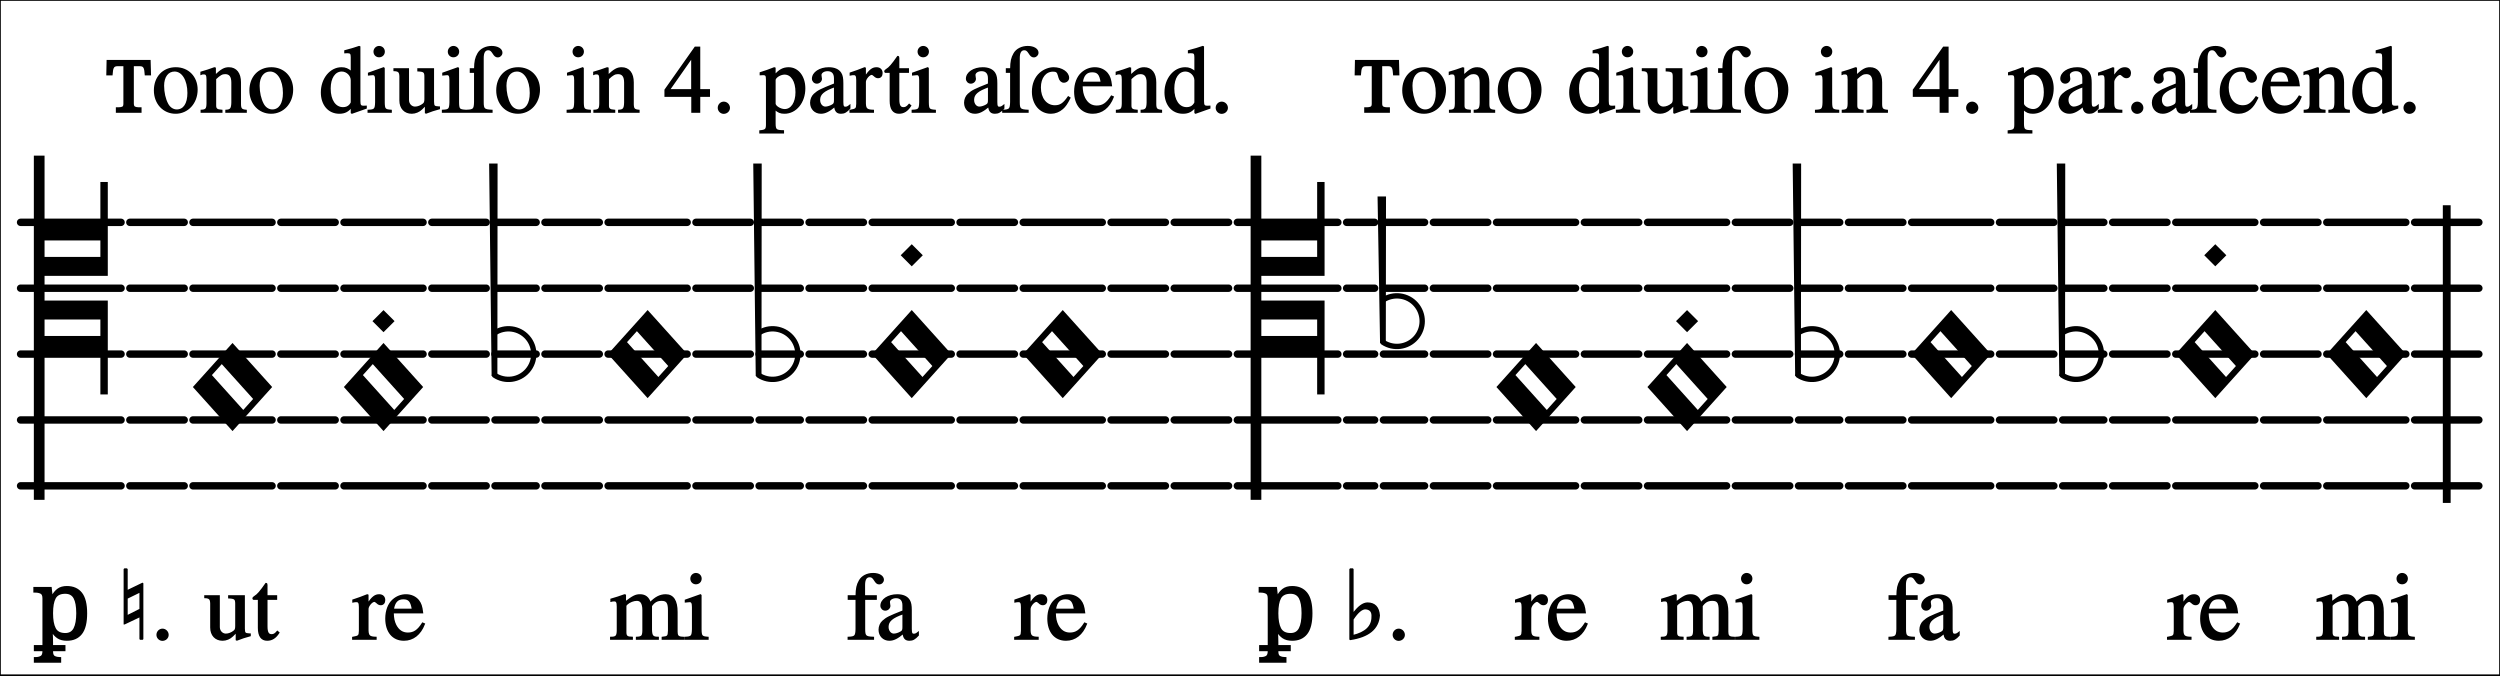
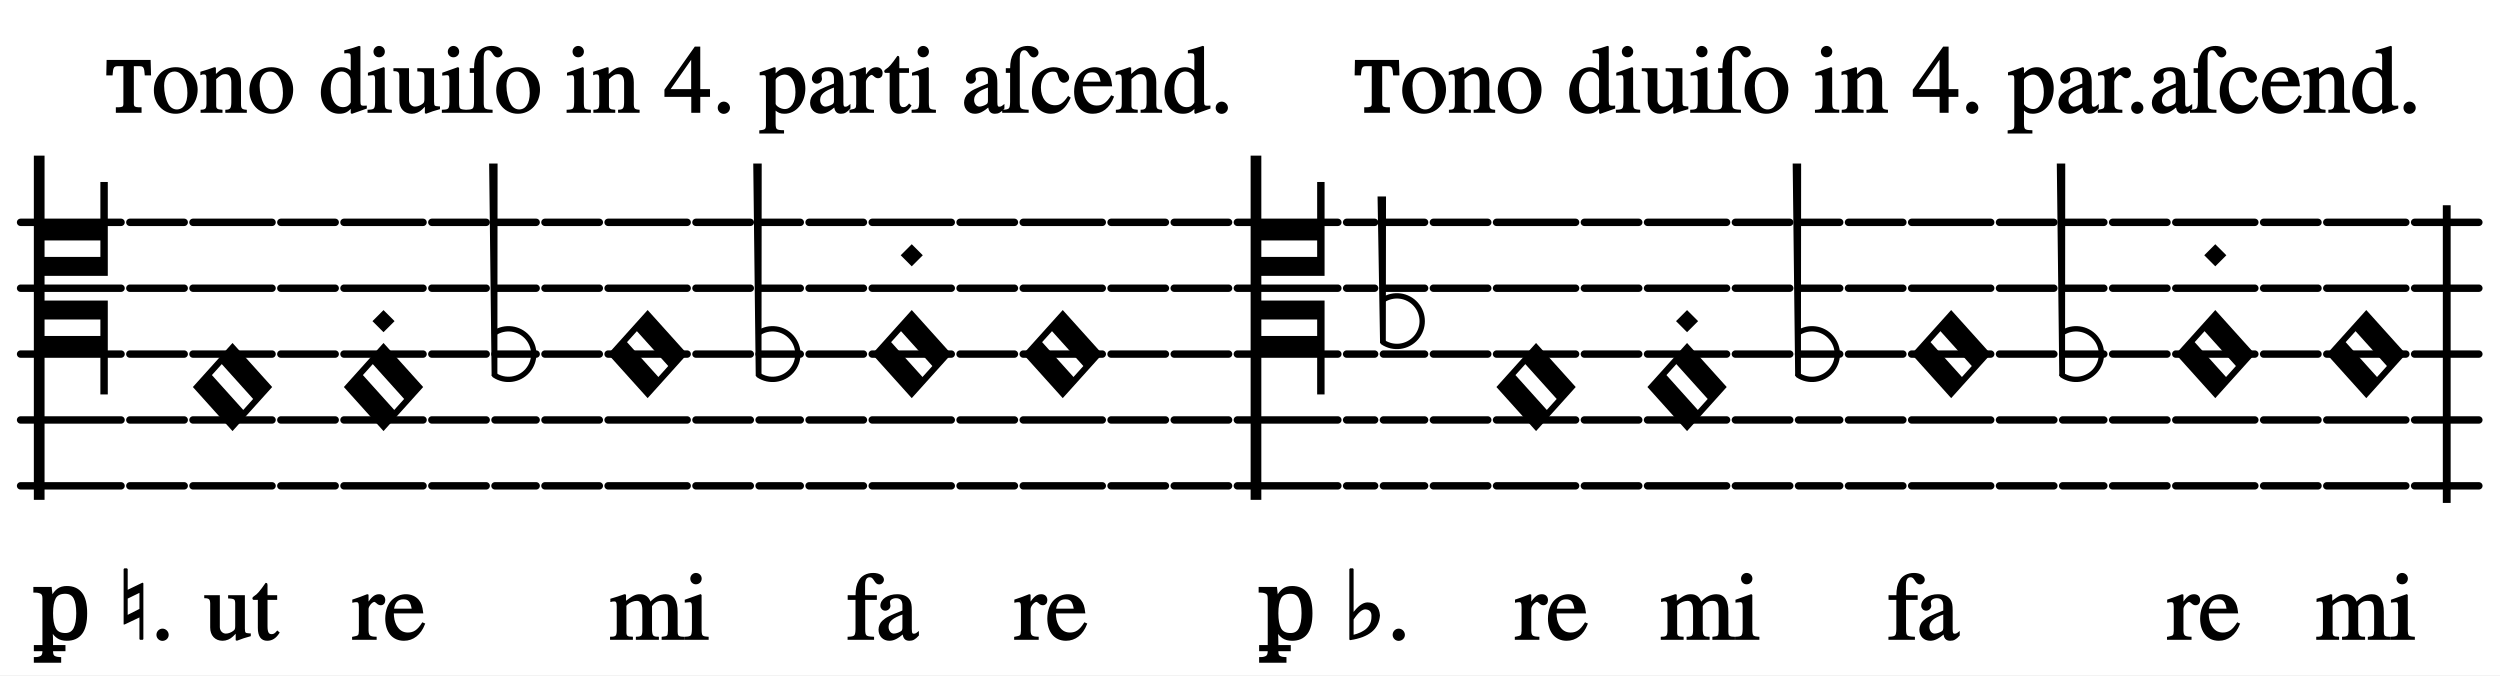
<svg xmlns="http://www.w3.org/2000/svg" xmlns:xlink="http://www.w3.org/1999/xlink" stroke="black" width="759.0" viewBox="0 0 1518.0 410.0" id="b1-c11-m1-a" version="1.1">
-   <rect width="100%" height="100%" fill="white" />
+   <rect width="100%" height="100%" fill="white" stroke-width="0" />
  <defs>
    <g id="simple-barline">
      <line x1="2.5" y1="35.0" x2="41.5" y2="35.0" stroke-width="4.5" stroke-linecap="round" />
      <line x1="2.5" y1="75.0" x2="41.5" y2="75.0" stroke-width="4.5" stroke-linecap="round" />
      <line x1="2.5" y1="115.0" x2="41.5" y2="115.0" stroke-width="4.5" stroke-linecap="round" />
      <line x1="2.5" y1="155.0" x2="41.5" y2="155.0" stroke-width="4.5" stroke-linecap="round" />
      <line x1="2.5" y1="195.0" x2="41.5" y2="195.0" stroke-width="4.5" stroke-linecap="round" />
      <line x1="22.0" y1="203.0" x2="22.0" y2="27.0" stroke-width="4.75" stroke-linecap="square" />
    </g>
    <g id="flat-6">
      <line x1="2.5" y1="35.0" x2="27.5" y2="35.0" stroke-width="4.5" stroke-linecap="round" />
      <line x1="2.5" y1="75.0" x2="27.5" y2="75.0" stroke-width="4.5" stroke-linecap="round" />
      <line x1="2.5" y1="115.0" x2="27.5" y2="115.0" stroke-width="4.5" stroke-linecap="round" />
      <line x1="2.5" y1="155.0" x2="27.5" y2="155.0" stroke-width="4.5" stroke-linecap="round" />
      <line x1="2.5" y1="195.0" x2="27.5" y2="195.0" stroke-width="4.5" stroke-linecap="round" />
      <path stroke="black" fill="none" stroke-width="3.25" stroke-linecap="round" d="M2.2 107.8 A15.36 15.36 0 1 0 2.2 82.2 " />
      <path fill="black" d="M0.95 107.8 L3.45 107.8 L3.575 19.8 L-0.55 19.8 z" />
    </g>
    <g id="blank-22">
      <line x1="2.5" y1="35.0" x2="19.5" y2="35.0" stroke-width="4.5" stroke-linecap="round" />
      <line x1="2.5" y1="75.0" x2="19.5" y2="75.0" stroke-width="4.5" stroke-linecap="round" />
      <line x1="2.5" y1="115.0" x2="19.5" y2="115.0" stroke-width="4.5" stroke-linecap="round" />
      <line x1="2.5" y1="155.0" x2="19.5" y2="155.0" stroke-width="4.5" stroke-linecap="round" />
      <line x1="2.5" y1="195.0" x2="19.5" y2="195.0" stroke-width="4.5" stroke-linecap="round" />
    </g>
    <g id="semibrevis-dot-5">
      <line x1="2.5" y1="35.0" x2="50.5" y2="35.0" stroke-width="4.5" stroke-linecap="round" />
      <line x1="2.5" y1="75.0" x2="50.5" y2="75.0" stroke-width="4.5" stroke-linecap="round" />
      <line x1="2.5" y1="115.0" x2="50.5" y2="115.0" stroke-width="4.5" stroke-linecap="round" />
      <line x1="2.5" y1="155.0" x2="50.5" y2="155.0" stroke-width="4.5" stroke-linecap="round" />
      <line x1="2.5" y1="195.0" x2="50.5" y2="195.0" stroke-width="4.5" stroke-linecap="round" />
      <path fill-rule="evenodd" fill="black" d="M26.5 141.0 L3.1 115.0 L26.5 89.0 L49.9 115.0 zM33.022 129.665 L13.302 107.753 L19.978 100.335 L39.698 122.247 z" />
      <path fill="black" d="M26.5 61.0 L20.5 55.0 L26.5 49.0 L32.5 55.0 z" />
    </g>
    <g id="semibrevis-5">
      <line x1="2.5" y1="35.0" x2="50.5" y2="35.0" stroke-width="4.5" stroke-linecap="round" />
      <line x1="2.5" y1="75.0" x2="50.5" y2="75.0" stroke-width="4.5" stroke-linecap="round" />
      <line x1="2.5" y1="115.0" x2="50.5" y2="115.0" stroke-width="4.5" stroke-linecap="round" />
      <line x1="2.5" y1="155.0" x2="50.5" y2="155.0" stroke-width="4.5" stroke-linecap="round" />
      <line x1="2.5" y1="195.0" x2="50.5" y2="195.0" stroke-width="4.5" stroke-linecap="round" />
      <path fill-rule="evenodd" fill="black" d="M26.5 141.0 L3.1 115.0 L26.5 89.0 L49.9 115.0 zM33.022 129.665 L13.302 107.753 L19.978 100.335 L39.698 122.247 z" />
    </g>
    <g id="flat-5">
      <line x1="2.5" y1="35.0" x2="27.5" y2="35.0" stroke-width="4.5" stroke-linecap="round" />
      <line x1="2.5" y1="75.0" x2="27.5" y2="75.0" stroke-width="4.5" stroke-linecap="round" />
      <line x1="2.5" y1="115.0" x2="27.5" y2="115.0" stroke-width="4.5" stroke-linecap="round" />
      <line x1="2.5" y1="155.0" x2="27.5" y2="155.0" stroke-width="4.5" stroke-linecap="round" />
      <line x1="2.5" y1="195.0" x2="27.5" y2="195.0" stroke-width="4.5" stroke-linecap="round" />
      <path stroke="black" fill="none" stroke-width="3.25" stroke-linecap="round" d="M2.2 127.8 A15.36 15.36 0 1 0 2.2 102.2 " />
      <path fill="black" d="M0.95 127.8 L3.45 127.8 L3.575 -0.2 L-0.55 -0.2 z" />
    </g>
    <g id="semibrevis-dot-4">
      <line x1="2.5" y1="35.0" x2="50.5" y2="35.0" stroke-width="4.5" stroke-linecap="round" />
      <line x1="2.5" y1="75.0" x2="50.5" y2="75.0" stroke-width="4.5" stroke-linecap="round" />
      <line x1="2.5" y1="115.0" x2="50.5" y2="115.0" stroke-width="4.5" stroke-linecap="round" />
      <line x1="2.5" y1="155.0" x2="50.5" y2="155.0" stroke-width="4.5" stroke-linecap="round" />
      <line x1="2.5" y1="195.0" x2="50.5" y2="195.0" stroke-width="4.5" stroke-linecap="round" />
      <path fill-rule="evenodd" fill="black" d="M26.5 161.0 L3.1 135.0 L26.5 109.0 L49.9 135.0 zM33.022 149.665 L13.302 127.753 L19.978 120.335 L39.698 142.247 z" />
      <path fill="black" d="M26.5 101.0 L20.5 95.0 L26.5 89.0 L32.5 95.0 z" />
    </g>
    <g id="semibrevis-4">
      <line x1="2.5" y1="35.0" x2="50.5" y2="35.0" stroke-width="4.5" stroke-linecap="round" />
      <line x1="2.5" y1="75.0" x2="50.5" y2="75.0" stroke-width="4.5" stroke-linecap="round" />
      <line x1="2.5" y1="115.0" x2="50.5" y2="115.0" stroke-width="4.5" stroke-linecap="round" />
      <line x1="2.5" y1="155.0" x2="50.5" y2="155.0" stroke-width="4.5" stroke-linecap="round" />
      <line x1="2.5" y1="195.0" x2="50.5" y2="195.0" stroke-width="4.5" stroke-linecap="round" />
      <path fill-rule="evenodd" fill="black" d="M26.5 161.0 L3.1 135.0 L26.5 109.0 L49.9 135.0 zM33.022 149.665 L13.302 127.753 L19.978 120.335 L39.698 142.247 z" />
    </g>
    <g id="blank-38">
      <line x1="2.5" y1="35.0" x2="35.5" y2="35.0" stroke-width="4.5" stroke-linecap="round" />
      <line x1="2.5" y1="75.0" x2="35.5" y2="75.0" stroke-width="4.5" stroke-linecap="round" />
      <line x1="2.5" y1="115.0" x2="35.5" y2="115.0" stroke-width="4.5" stroke-linecap="round" />
      <line x1="2.5" y1="155.0" x2="35.5" y2="155.0" stroke-width="4.5" stroke-linecap="round" />
      <line x1="2.5" y1="195.0" x2="35.5" y2="195.0" stroke-width="4.5" stroke-linecap="round" />
    </g>
    <g id="c-clef-7">
      <line x1="2.5" y1="35.0" x2="63.5" y2="35.0" stroke-width="4.5" stroke-linecap="round" />
      <line x1="2.5" y1="75.0" x2="63.5" y2="75.0" stroke-width="4.5" stroke-linecap="round" />
      <line x1="2.5" y1="115.0" x2="63.5" y2="115.0" stroke-width="4.5" stroke-linecap="round" />
      <line x1="2.5" y1="155.0" x2="63.5" y2="155.0" stroke-width="4.5" stroke-linecap="round" />
      <line x1="2.5" y1="195.0" x2="63.5" y2="195.0" stroke-width="4.5" stroke-linecap="round" />
      <path fill-rule="evenodd" color="black" d="M11.05 -5.0 L11.05 203.0 L16.55 203.0 L16.55 115.0 L51.45 115.0 L51.45 139.0 L54.95 139.0 L54.95 83.0 L16.55 83.0 L16.55 67.0 L54.95 67.0 L54.95 11.0 L51.45 11.0 L51.45 35.0 L16.55 35.0 L16.55 -5.0 zM16.55 104.5 L51.45 104.5 L51.45 93.5 L16.55 93.5 zM16.55 56.5 L51.45 56.5 L51.45 45.5 L16.55 45.5 z" />
    </g>
  </defs>
-   <text x="1406" y="388" font-size="58" text-anchor="left" alignment-baseline="hanging" font-weight="normal" font-family="Times, serif" font-style="normal" stroke="black" fill="black">mi</text>
-   <text x="1316" y="388" font-size="58" text-anchor="left" alignment-baseline="hanging" font-weight="normal" font-family="Times, serif" font-style="normal" stroke="black" fill="black">re</text>
-   <text x="1146" y="388" font-size="58" text-anchor="left" alignment-baseline="hanging" font-weight="normal" font-family="Times, serif" font-style="normal" stroke="black" fill="black">fa</text>
-   <text x="1008" y="388" font-size="58" text-anchor="left" alignment-baseline="hanging" font-weight="normal" font-family="Times, serif" font-style="normal" stroke="black" fill="black">mi</text>
-   <text x="920" y="388" font-size="58" text-anchor="left" alignment-baseline="hanging" font-weight="normal" font-family="Times, serif" font-style="normal" stroke="black" fill="black">re</text>
-   <text x="764" y="388" font-size="58" text-anchor="left" alignment-baseline="hanging" font-weight="normal" font-family="Times, serif" font-style="normal" stroke="black" fill="black">ꝑ ♭.</text>
-   <text x="616" y="388" font-size="58" text-anchor="left" alignment-baseline="hanging" font-weight="normal" font-family="Times, serif" font-style="normal" stroke="black" fill="black">re</text>
-   <text x="514" y="388" font-size="58" text-anchor="left" alignment-baseline="hanging" font-weight="normal" font-family="Times, serif" font-style="normal" stroke="black" fill="black">fa</text>
-   <text x="370" y="388" font-size="58" text-anchor="left" alignment-baseline="hanging" font-weight="normal" font-family="Times, serif" font-style="normal" stroke="black" fill="black">mi</text>
-   <text x="214" y="388" font-size="58" text-anchor="left" alignment-baseline="hanging" font-weight="normal" font-family="Times, serif" font-style="normal" stroke="black" fill="black">re</text>
-   <text x="124" y="388" font-size="58" text-anchor="left" alignment-baseline="hanging" font-weight="normal" font-family="Times, serif" font-style="normal" stroke="black" fill="black">ut</text>
-   <text x="20" y="388" font-size="58" text-anchor="left" alignment-baseline="hanging" font-weight="normal" font-family="Times, serif" font-style="normal" stroke="black" fill="black">ꝑ ♮.</text>
+   <text x="1406" y="388" font-size="58" text-anchor="left" alignment-baseline="baseline" font-weight="normal" font-family="Times, serif" font-style="normal" stroke="black" fill="black">mi</text>
+   <text x="1316" y="388" font-size="58" text-anchor="left" alignment-baseline="baseline" font-weight="normal" font-family="Times, serif" font-style="normal" stroke="black" fill="black">re</text>
+   <text x="1146" y="388" font-size="58" text-anchor="left" alignment-baseline="baseline" font-weight="normal" font-family="Times, serif" font-style="normal" stroke="black" fill="black">fa</text>
+   <text x="1008" y="388" font-size="58" text-anchor="left" alignment-baseline="baseline" font-weight="normal" font-family="Times, serif" font-style="normal" stroke="black" fill="black">mi</text>
+   <text x="920" y="388" font-size="58" text-anchor="left" alignment-baseline="baseline" font-weight="normal" font-family="Times, serif" font-style="normal" stroke="black" fill="black">re</text>
+   <text x="764" y="388" font-size="58" text-anchor="left" alignment-baseline="baseline" font-weight="normal" font-family="Times, serif" font-style="normal" stroke="black" fill="black">ꝑ ♭.</text>
+   <text x="616" y="388" font-size="58" text-anchor="left" alignment-baseline="baseline" font-weight="normal" font-family="Times, serif" font-style="normal" stroke="black" fill="black">re</text>
+   <text x="514" y="388" font-size="58" text-anchor="left" alignment-baseline="baseline" font-weight="normal" font-family="Times, serif" font-style="normal" stroke="black" fill="black">fa</text>
+   <text x="370" y="388" font-size="58" text-anchor="left" alignment-baseline="baseline" font-weight="normal" font-family="Times, serif" font-style="normal" stroke="black" fill="black">mi</text>
+   <text x="214" y="388" font-size="58" text-anchor="left" alignment-baseline="baseline" font-weight="normal" font-family="Times, serif" font-style="normal" stroke="black" fill="black">re</text>
+   <text x="124" y="388" font-size="58" text-anchor="left" alignment-baseline="baseline" font-weight="normal" font-family="Times, serif" font-style="normal" stroke="black" fill="black">ut</text>
+   <text x="20" y="388" font-size="58" text-anchor="left" alignment-baseline="baseline" font-weight="normal" font-family="Times, serif" font-style="normal" stroke="black" fill="black">ꝑ ♮.</text>
  <use xlink:href="#simple-barline" x="1463.657" y="100" />
  <use xlink:href="#semibrevis-5" x="1410.314" y="100" />
  <use xlink:href="#blank-38" x="1371.972" y="100" />
  <use xlink:href="#semibrevis-dot-5" x="1318.629" y="100" />
  <use xlink:href="#blank-38" x="1280.286" y="100" />
  <use xlink:href="#flat-5" x="1249.943" y="100" />
  <use xlink:href="#blank-38" x="1211.6" y="100" />
  <use xlink:href="#semibrevis-5" x="1158.257" y="100" />
  <use xlink:href="#blank-38" x="1119.914" y="100" />
  <use xlink:href="#flat-5" x="1089.571" y="100" />
  <use xlink:href="#blank-38" x="1051.228" y="100" />
  <use xlink:href="#semibrevis-dot-4" x="997.885" y="100" />
  <use xlink:href="#blank-38" x="959.543" y="100" />
  <use xlink:href="#semibrevis-4" x="906.2" y="100" />
  <use xlink:href="#blank-38" x="867.857" y="100" />
  <use xlink:href="#flat-6" x="837.514" y="100" />
  <use xlink:href="#blank-22" x="815.171" y="100" />
  <use xlink:href="#c-clef-7" x="748.828" y="100" />
  <use xlink:href="#blank-38" x="710.486" y="100" />
  <use xlink:href="#blank-38" x="672.143" y="100" />
  <use xlink:href="#semibrevis-5" x="618.8" y="100" />
  <use xlink:href="#blank-38" x="580.457" y="100" />
  <use xlink:href="#semibrevis-dot-5" x="527.114" y="100" />
  <use xlink:href="#blank-38" x="488.771" y="100" />
  <use xlink:href="#flat-5" x="458.429" y="100" />
  <use xlink:href="#blank-38" x="420.086" y="100" />
  <use xlink:href="#semibrevis-5" x="366.743" y="100" />
  <use xlink:href="#blank-38" x="328.4" y="100" />
  <use xlink:href="#flat-5" x="298.057" y="100" />
  <use xlink:href="#blank-38" x="259.714" y="100" />
  <use xlink:href="#semibrevis-dot-4" x="206.371" y="100" />
  <use xlink:href="#blank-38" x="168.029" y="100" />
  <use xlink:href="#semibrevis-4" x="114.686" y="100" />
  <use xlink:href="#blank-38" x="76.343" y="100" />
  <use xlink:href="#c-clef-7" x="10" y="100" />
-   <text x="822" y="68" font-size="58" text-anchor="left" alignment-baseline="hanging" textLength="686" font-weight="normal" font-family="Times, serif" font-style="normal" stroke="black" fill="black">ᴛono diuiſo in 4. par.aſcend.</text>
-   <text x="64" y="68" font-size="58" text-anchor="left" alignment-baseline="hanging" textLength="720" font-weight="normal" font-family="Times, serif" font-style="normal" stroke="black" fill="black">ᴛono diuiſo in 4. parti aſcend.</text>
+   <text x="822" y="68" font-size="58" text-anchor="left" alignment-baseline="baseline" textLength="686" font-weight="normal" font-family="Times, serif" font-style="normal" stroke="black" fill="black">ᴛono diuiſo in 4. par.aſcend.</text>
+   <text x="64" y="68" font-size="58" text-anchor="left" alignment-baseline="baseline" textLength="720" font-weight="normal" font-family="Times, serif" font-style="normal" stroke="black" fill="black">ᴛono diuiſo in 4. parti aſcend.</text>
</svg>
